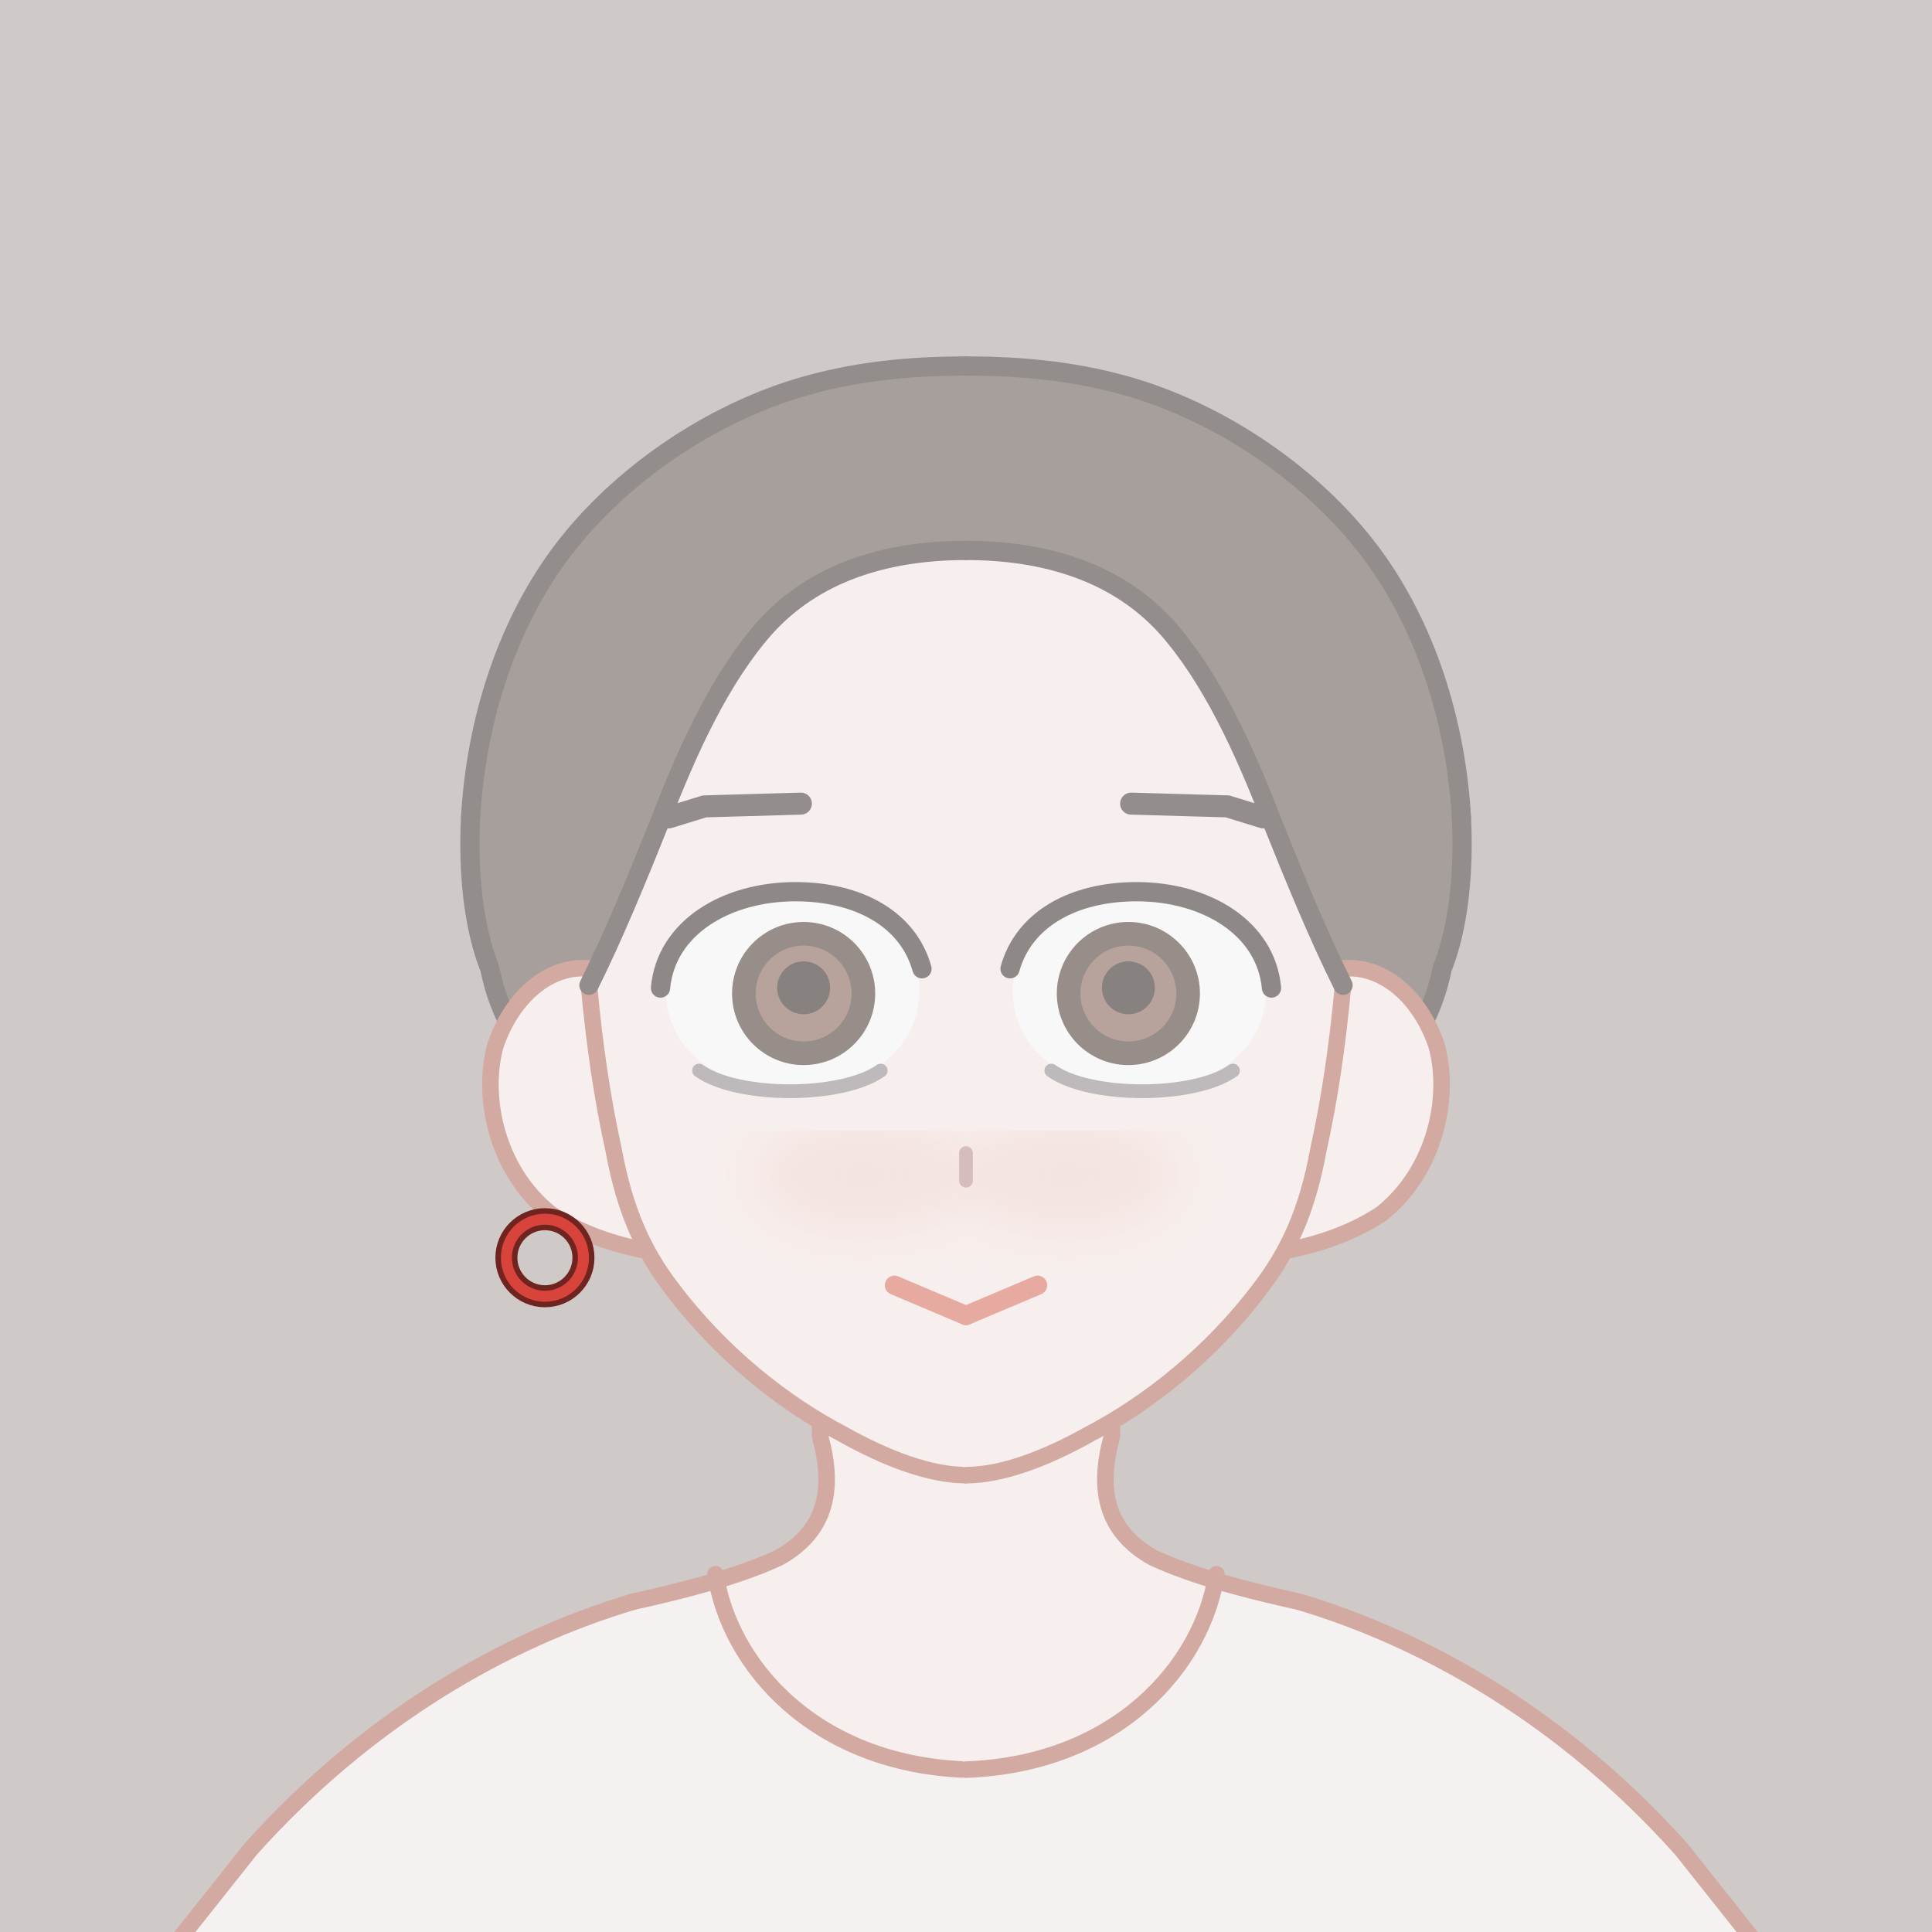
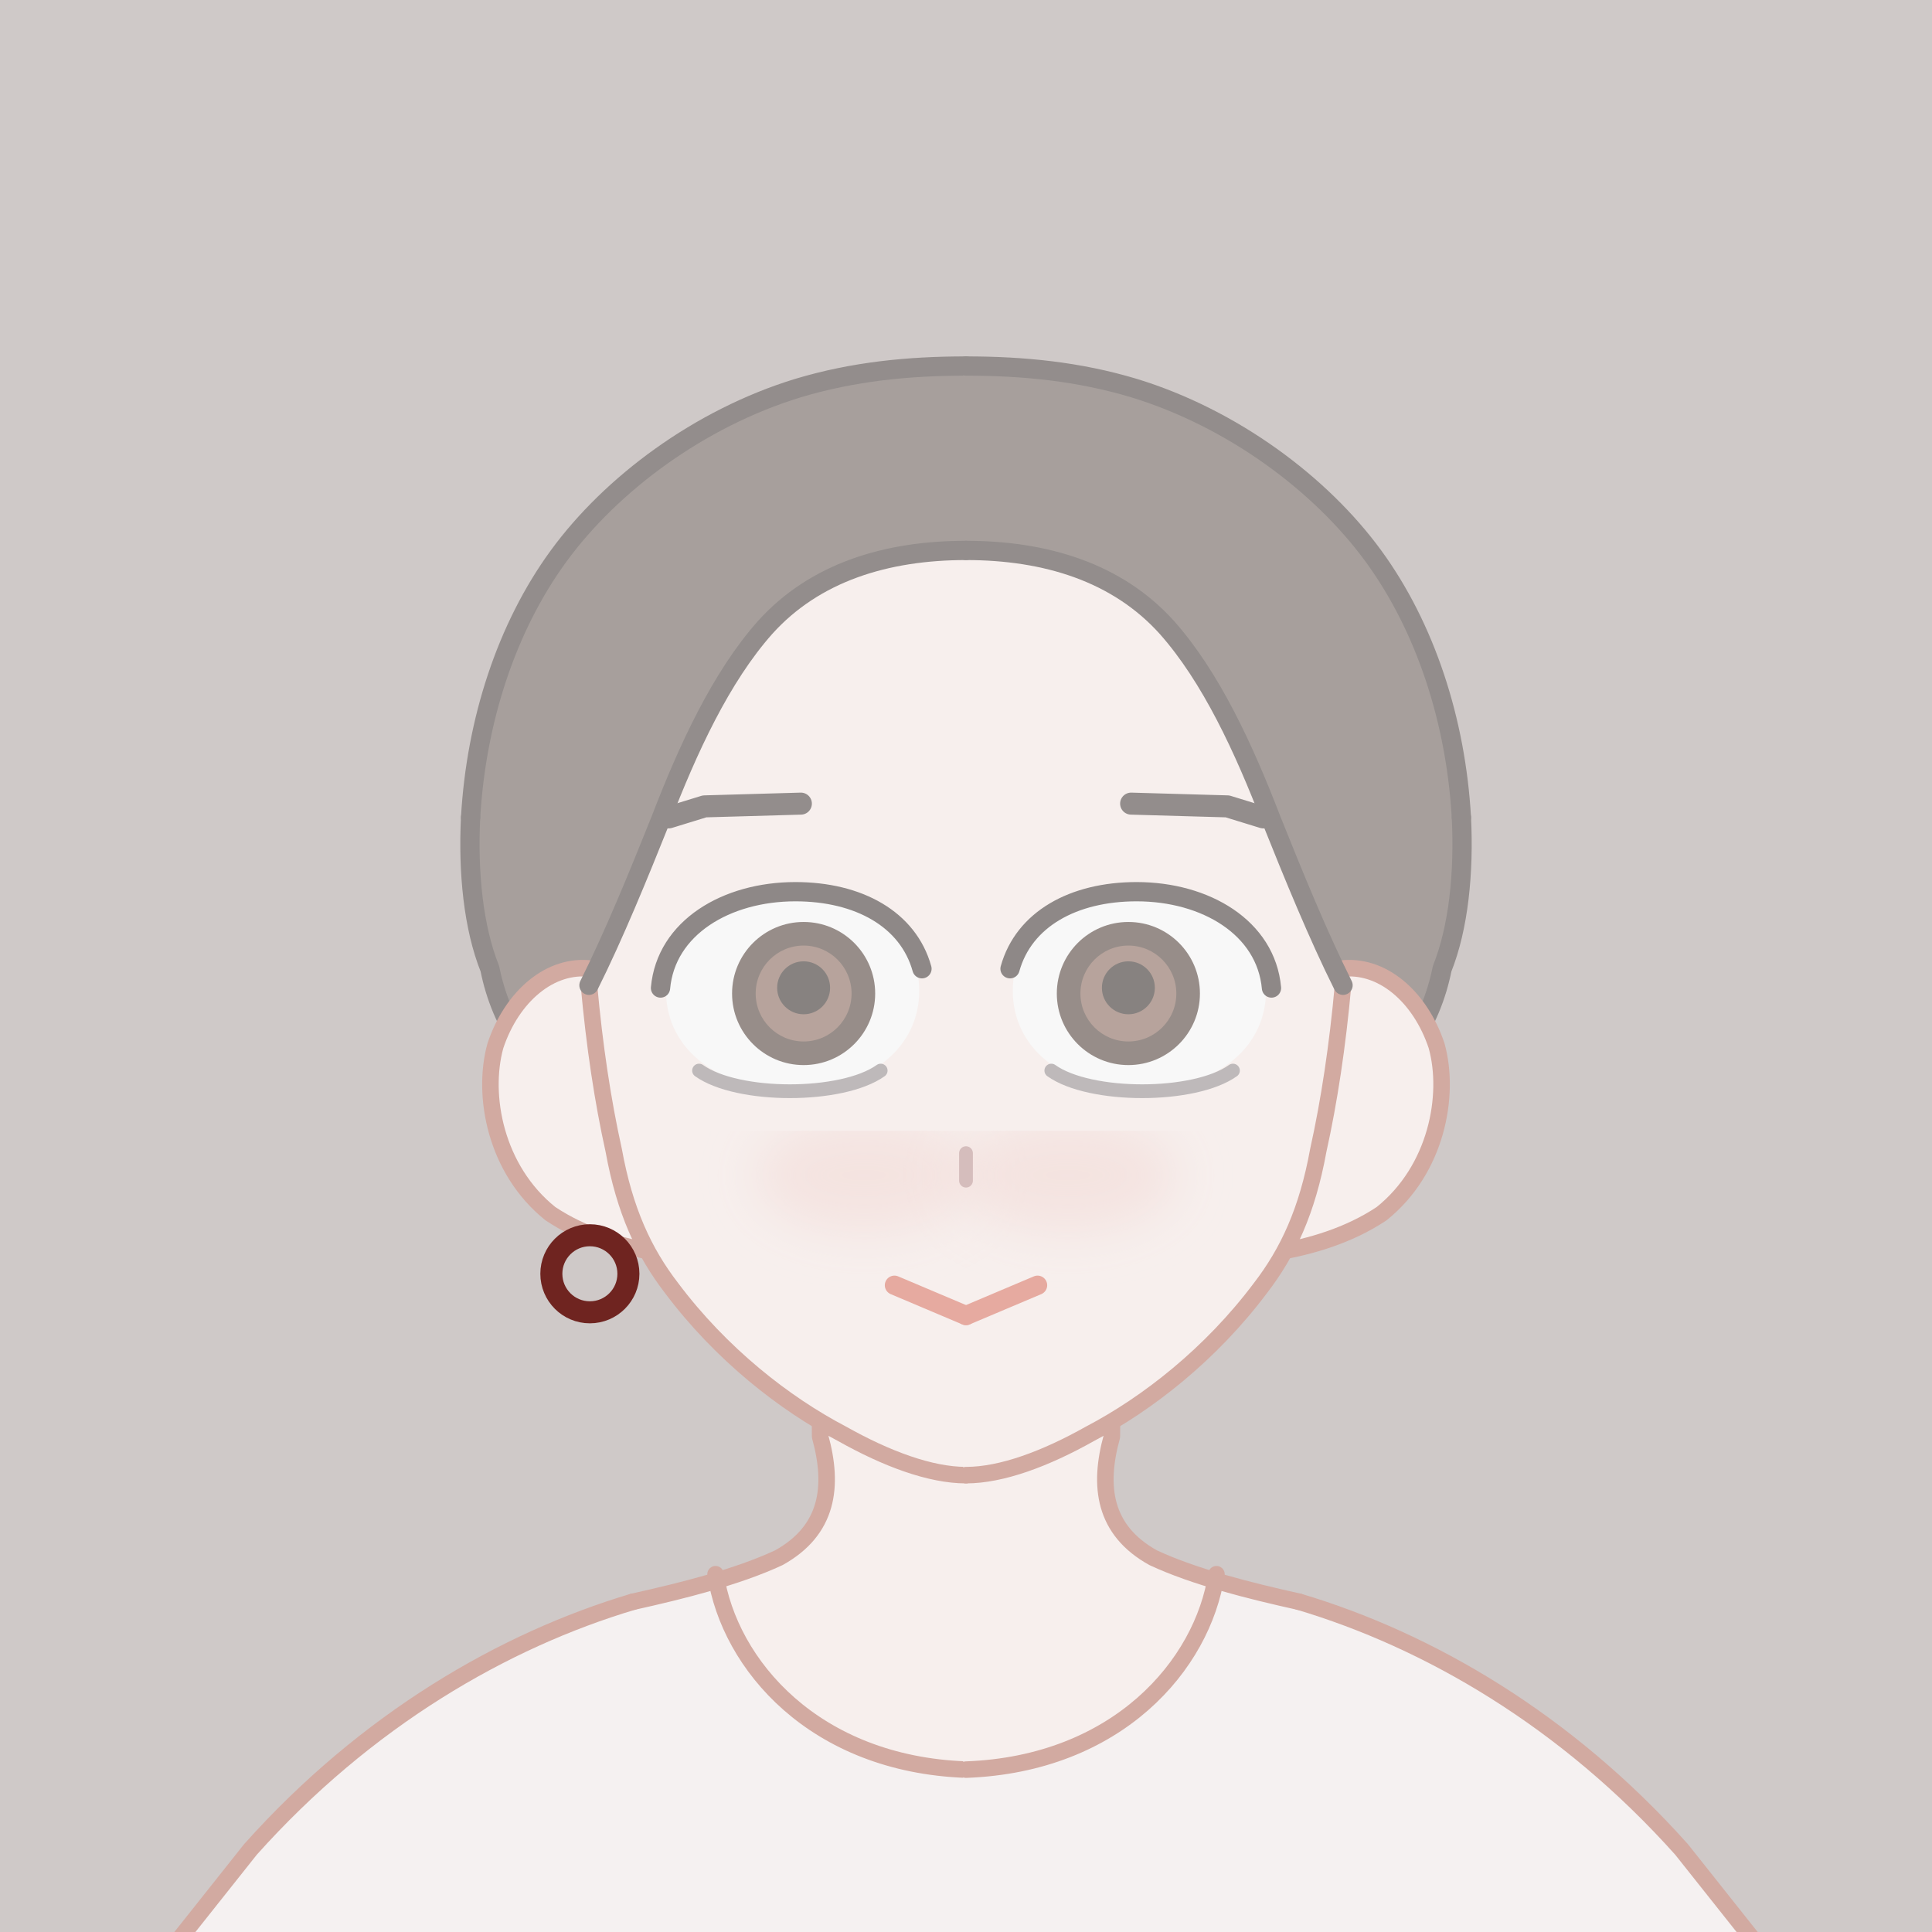
<svg xmlns="http://www.w3.org/2000/svg" width="702" height="702" viewBox="0 0 702 702">
  <defs>
-     <clipPath id="clip-path-5">
+     <clipPath id="clip-path-1">
      <path d="M242 410.88 L386 410.88 L386 514.17 L242 514.17 Z" />
    </clipPath>
    <filter id="filter-1" filterUnits="userSpaceOnUse" x="245" y="377" width="138" height="100" color-interpolation-filters="sRGB">
      <feGaussianBlur in="SourceGraphic" stdDeviation="9" color-interpolation-filters="linearRGB" />
    </filter>
-     <clipPath id="clip-path-6">
+     <clipPath id="clip-path-2">
      <path d="M460 410.88 L316 410.88 L316 514.17 L460 514.17 Z" />
    </clipPath>
    <filter id="filter-2" filterUnits="userSpaceOnUse" x="319" y="377" width="138" height="100" color-interpolation-filters="sRGB">
      <feGaussianBlur in="SourceGraphic" stdDeviation="9" color-interpolation-filters="linearRGB" />
    </filter>
-     <clipPath id="clip-path-7">
+     <clipPath id="clip-path-3">
      <path d="M242 370.99 C242 340.93 262 326 288 326 C314 326 334 340.93 334 370.99 C334 401.05 314 420.17 288 420.17 C262 420.17 242 401.05 242 370.99 Z" />
    </clipPath>
-     <clipPath id="clip-path-8">
+     <clipPath id="clip-path-4">
      <path d="M460 370.99 C460 340.93 440 326 414 326 C388 326 368 340.93 368 370.99 C368 401.05 388 420.17 414 420.17 C440 420.17 460 401.05 460 370.99 Z" />
    </clipPath>
  </defs>
  <g id="_ref">
    <g opacity="0.5">
      <rect x="0" y="0" width="702" height="702" fill="#ada19f" />
      <g data-layer="body">
        <g>
          <path d="M260 573 L230 582 C183 596 133 625 91 672 L60 712 L352 712 L352 643 C296 641 265 605 260 573 Z" fill="#f9f2f1" />
          <path d="M296 490 L298 522 C303 540 301 556 283 566 L260 573 C265 605 296 641 352 643 L352 490 Z" fill="#fdeeea" />
          <path d="M230 582 C183 596 133 625 91 672 L64 706" fill="none" stroke="#b46352" stroke-width="6" stroke-linecap="round" stroke-linejoin="round" />
          <path d="M296 500 C298 510 298 516 298 522 C303 540 301 556 283 566 C268 573 248 578 230 582" fill="none" stroke="#b46352" stroke-width="6" stroke-linecap="round" stroke-linejoin="round" />
          <path d="M260 572 C265 605 296 641 351 643" fill="none" stroke="#b46352" stroke-width="6" stroke-linecap="round" stroke-linejoin="round" />
        </g>
        <g>
          <path d="M442 573 L472 582 C519 596 569 625 611 672 L642 712 L350 712 L350 643 C406 641 437 605 442 573 Z" fill="#f9f2f1" />
          <path d="M406 490 L404 522 C399 540 401 556 419 566 L442 573 C437 605 406 641 350 643 L350 490 Z" fill="#fdeeea" />
          <path d="M472 582 C519 596 569 625 611 672 L638 706" fill="none" stroke="#b46352" stroke-width="6" stroke-linecap="round" stroke-linejoin="round" />
          <path d="M406 500 C404 510 404 516 404 522 C399 540 401 556 419 566 C434 573 454 578 472 582" fill="none" stroke="#b46352" stroke-width="6" stroke-linecap="round" stroke-linejoin="round" />
          <path d="M442 572 C437 605 406 641 351 643" fill="none" stroke="#b46352" stroke-width="6" stroke-linecap="round" stroke-linejoin="round" />
        </g>
      </g>
      <g data-layer="hairBase">
        <g>
          <path d="M352 133 L351 133 C330 133 310 135 290 141 C254 152 222 176 203 202 C184 228 173 262 171 297 C170 317 172 337 178 352 C180 362 184 372 190 380 L198 386 L352 386 Z" fill="#5d4e48" />
          <path d="M351 133 C330 133 310 135 290 141 C254 152 222 176 203 202 C184 228 173 262 171 297" fill="none" stroke="#352a27" stroke-width="7" stroke-linecap="round" stroke-linejoin="round" />
          <path d="M171 297 C170 317 172 337 178 352 C180 362 184 372 190 380" fill="none" stroke="#352a27" stroke-width="7" stroke-linecap="round" stroke-linejoin="round" />
        </g>
        <g>
          <path d="M350 133 L351 133 C372 133 392 135 412 141 C448 152 480 176 499 202 C518 228 529 262 531 297 C532 317 530 337 524 352 C522 362 518 372 512 380 L504 386 L350 386 Z" fill="#5d4e48" />
          <path d="M351 133 C372 133 392 135 412 141 C448 152 480 176 499 202 C518 228 529 262 531 297" fill="none" stroke="#352a27" stroke-width="7" stroke-linecap="round" stroke-linejoin="round" />
          <path d="M531 297 C532 317 530 337 524 352 C522 362 518 372 512 380" fill="none" stroke="#352a27" stroke-width="7" stroke-linecap="round" stroke-linejoin="round" />
        </g>
      </g>
      <g data-layer="ear">
        <g>
          <path d="M215 352 C200 350 186 362 180 380 C175 398 180 425 200 441 C212 449 226 453 238 455 L225 380 Z" fill="#fdeeea" />
          <path d="M215 352 C200 350 186 362 180 380 C175 398 180 425 200 441 C212 449 226 453 238 455" fill="none" stroke="#b46352" stroke-width="6" stroke-linecap="round" stroke-linejoin="round" />
        </g>
        <g>
          <path d="M487 352 C502 350 516 362 522 380 C527 398 522 425 502 441 C490 449 476 453 464 455 L477 380 Z" fill="#fdeeea" />
          <path d="M487 352 C502 350 516 362 522 380 C527 398 522 425 502 441 C490 449 476 453 464 455" fill="none" stroke="#b46352" stroke-width="6" stroke-linecap="round" stroke-linejoin="round" />
        </g>
      </g>
      <g data-layer="face">
        <g>
          <path d="M352 200 L351 200 C322 200 296 208 278 228 C262 246 250 272 240 298 C232 318 223 340 214 358 C216 380 219 400 223 418 C227 440 234 455 244 468 C262 492 285 510 306 521 C322 530 338 536 351 536 L352 536 Z" fill="#fdeeea" />
          <path d="M214 358 C216 380 219 400 223 418 C227 440 234 455 244 468 C262 492 285 510 306 521 C322 530 338 536 351 536" fill="none" stroke="#b46352" stroke-width="6" stroke-linecap="round" stroke-linejoin="round" />
        </g>
        <g>
          <path d="M350 200 L351 200 C380 200 406 208 424 228 C440 246 452 272 462 298 C470 318 479 340 488 358 C486 380 483 400 479 418 C475 440 468 455 458 468 C440 492 417 510 396 521 C380 530 364 536 351 536 L350 536 Z" fill="#fdeeea" />
          <path d="M488 358 C486 380 483 400 479 418 C475 440 468 455 458 468 C440 492 417 510 396 521 C380 530 364 536 351 536" fill="none" stroke="#b46352" stroke-width="6" stroke-linecap="round" stroke-linejoin="round" />
        </g>
      </g>
      <g data-layer="makeup">
-         <g clip-path="url(#clip-path-5)">
+         <g clip-path="url(#clip-path-1)">
          <g filter="url(#filter-1)">
            <ellipse cx="314" cy="427" rx="40" ry="21" fill="#f3bfb8" opacity="0.5" />
          </g>
        </g>
-         <g clip-path="url(#clip-path-6)">
+         <g clip-path="url(#clip-path-2)">
          <g filter="url(#filter-2)">
            <ellipse cx="388" cy="427" rx="40" ry="21" fill="#f3bfb8" opacity="0.5" />
          </g>
        </g>
      </g>
      <g data-layer="mouth">
        <line x1="325" y1="467" x2="351" y2="478" fill="none" stroke="#dc6450" stroke-width="7" stroke-linecap="round" stroke-linejoin="round" />
        <line x1="377" y1="467" x2="351" y2="478" fill="none" stroke="#dc6450" stroke-width="7" stroke-linecap="round" stroke-linejoin="round" />
        <line x1="351" y1="419" x2="351" y2="429" fill="none" stroke="#b98a88" stroke-width="5" stroke-linecap="round" />
      </g>
      <g data-layer="eye">
        <path d="M242 360 C242 338 262 326 288 326 C314 326 334 338 334 360 C334 382 314 396 288 396 C262 396 242 382 242 360 Z" fill="#ffffff" />
-         <g clip-path="url(#clip-path-7)">
+         <g clip-path="url(#clip-path-3)">
          <g>
            <circle cx="292" cy="361" r="26" fill="#3e2a22" />
            <circle cx="292" cy="361" r="17.42" fill="#7e5647" />
            <circle cx="292" cy="358.92" r="9.62" fill="#1e1410" />
          </g>
        </g>
        <g>
          <path d="M254 389 C268 399 306 399 320 389" fill="none" stroke="#8b8284" stroke-width="5" stroke-linecap="round" />
          <path d="M240 359 C242 337 264 324 289 324 C312 324 330 334 335 352" fill="none" stroke="#2b201d" stroke-width="7" stroke-linecap="round" stroke-linejoin="round" />
        </g>
        <g>
          <path d="M460 360 C460 338 440 326 414 326 C388 326 368 338 368 360 C368 382 388 396 414 396 C440 396 460 382 460 360 Z" fill="#ffffff" />
-           <g clip-path="url(#clip-path-8)">
+           <g clip-path="url(#clip-path-4)">
            <g>
              <circle cx="410" cy="361" r="26" fill="#3e2a22" />
              <circle cx="410" cy="361" r="17.42" fill="#7e5647" />
              <circle cx="410" cy="358.92" r="9.62" fill="#1e1410" />
            </g>
          </g>
          <g>
            <path d="M448 389 C434 399 396 399 382 389" fill="none" stroke="#8b8284" stroke-width="5" stroke-linecap="round" />
            <path d="M462 359 C460 337 438 324 413 324 C390 324 372 334 367 352" fill="none" stroke="#2b201d" stroke-width="7" stroke-linecap="round" stroke-linejoin="round" />
          </g>
        </g>
      </g>
      <g data-layer="hairLine">
        <path d="M351 200 C322 200 296 208 278 228 C262 246 250 272 240 298 C232 318 223 340 214 358" fill="none" stroke="#352a27" stroke-width="7" stroke-linecap="round" stroke-linejoin="round" />
        <path d="M351 200 C380 200 406 208 424 228 C440 246 452 272 462 298 C470 318 479 340 488 358" fill="none" stroke="#352a27" stroke-width="7" stroke-linecap="round" stroke-linejoin="round" />
      </g>
      <g data-layer="brow">
        <polyline points="243,297 256,293 291,292" fill="none" stroke="#352a27" stroke-width="8" stroke-linecap="round" stroke-linejoin="round" />
        <polyline points="459,297 446,293 411,292" fill="none" stroke="#352a27" stroke-width="8" stroke-linecap="round" stroke-linejoin="round" />
      </g>
    </g>
  </g>
  <g id="half">
-     <circle cx="198" cy="457" r="14" fill="none" stroke="#6f2420" stroke-width="8" />
-     <circle cx="198" cy="457" r="14" fill="none" stroke="#d8433b" stroke-width="4" />
+     <circle cx="214.333" cy="462.833" r="14" fill="none" stroke="#6f2420" stroke-width="8" />
  </g>
</svg>
